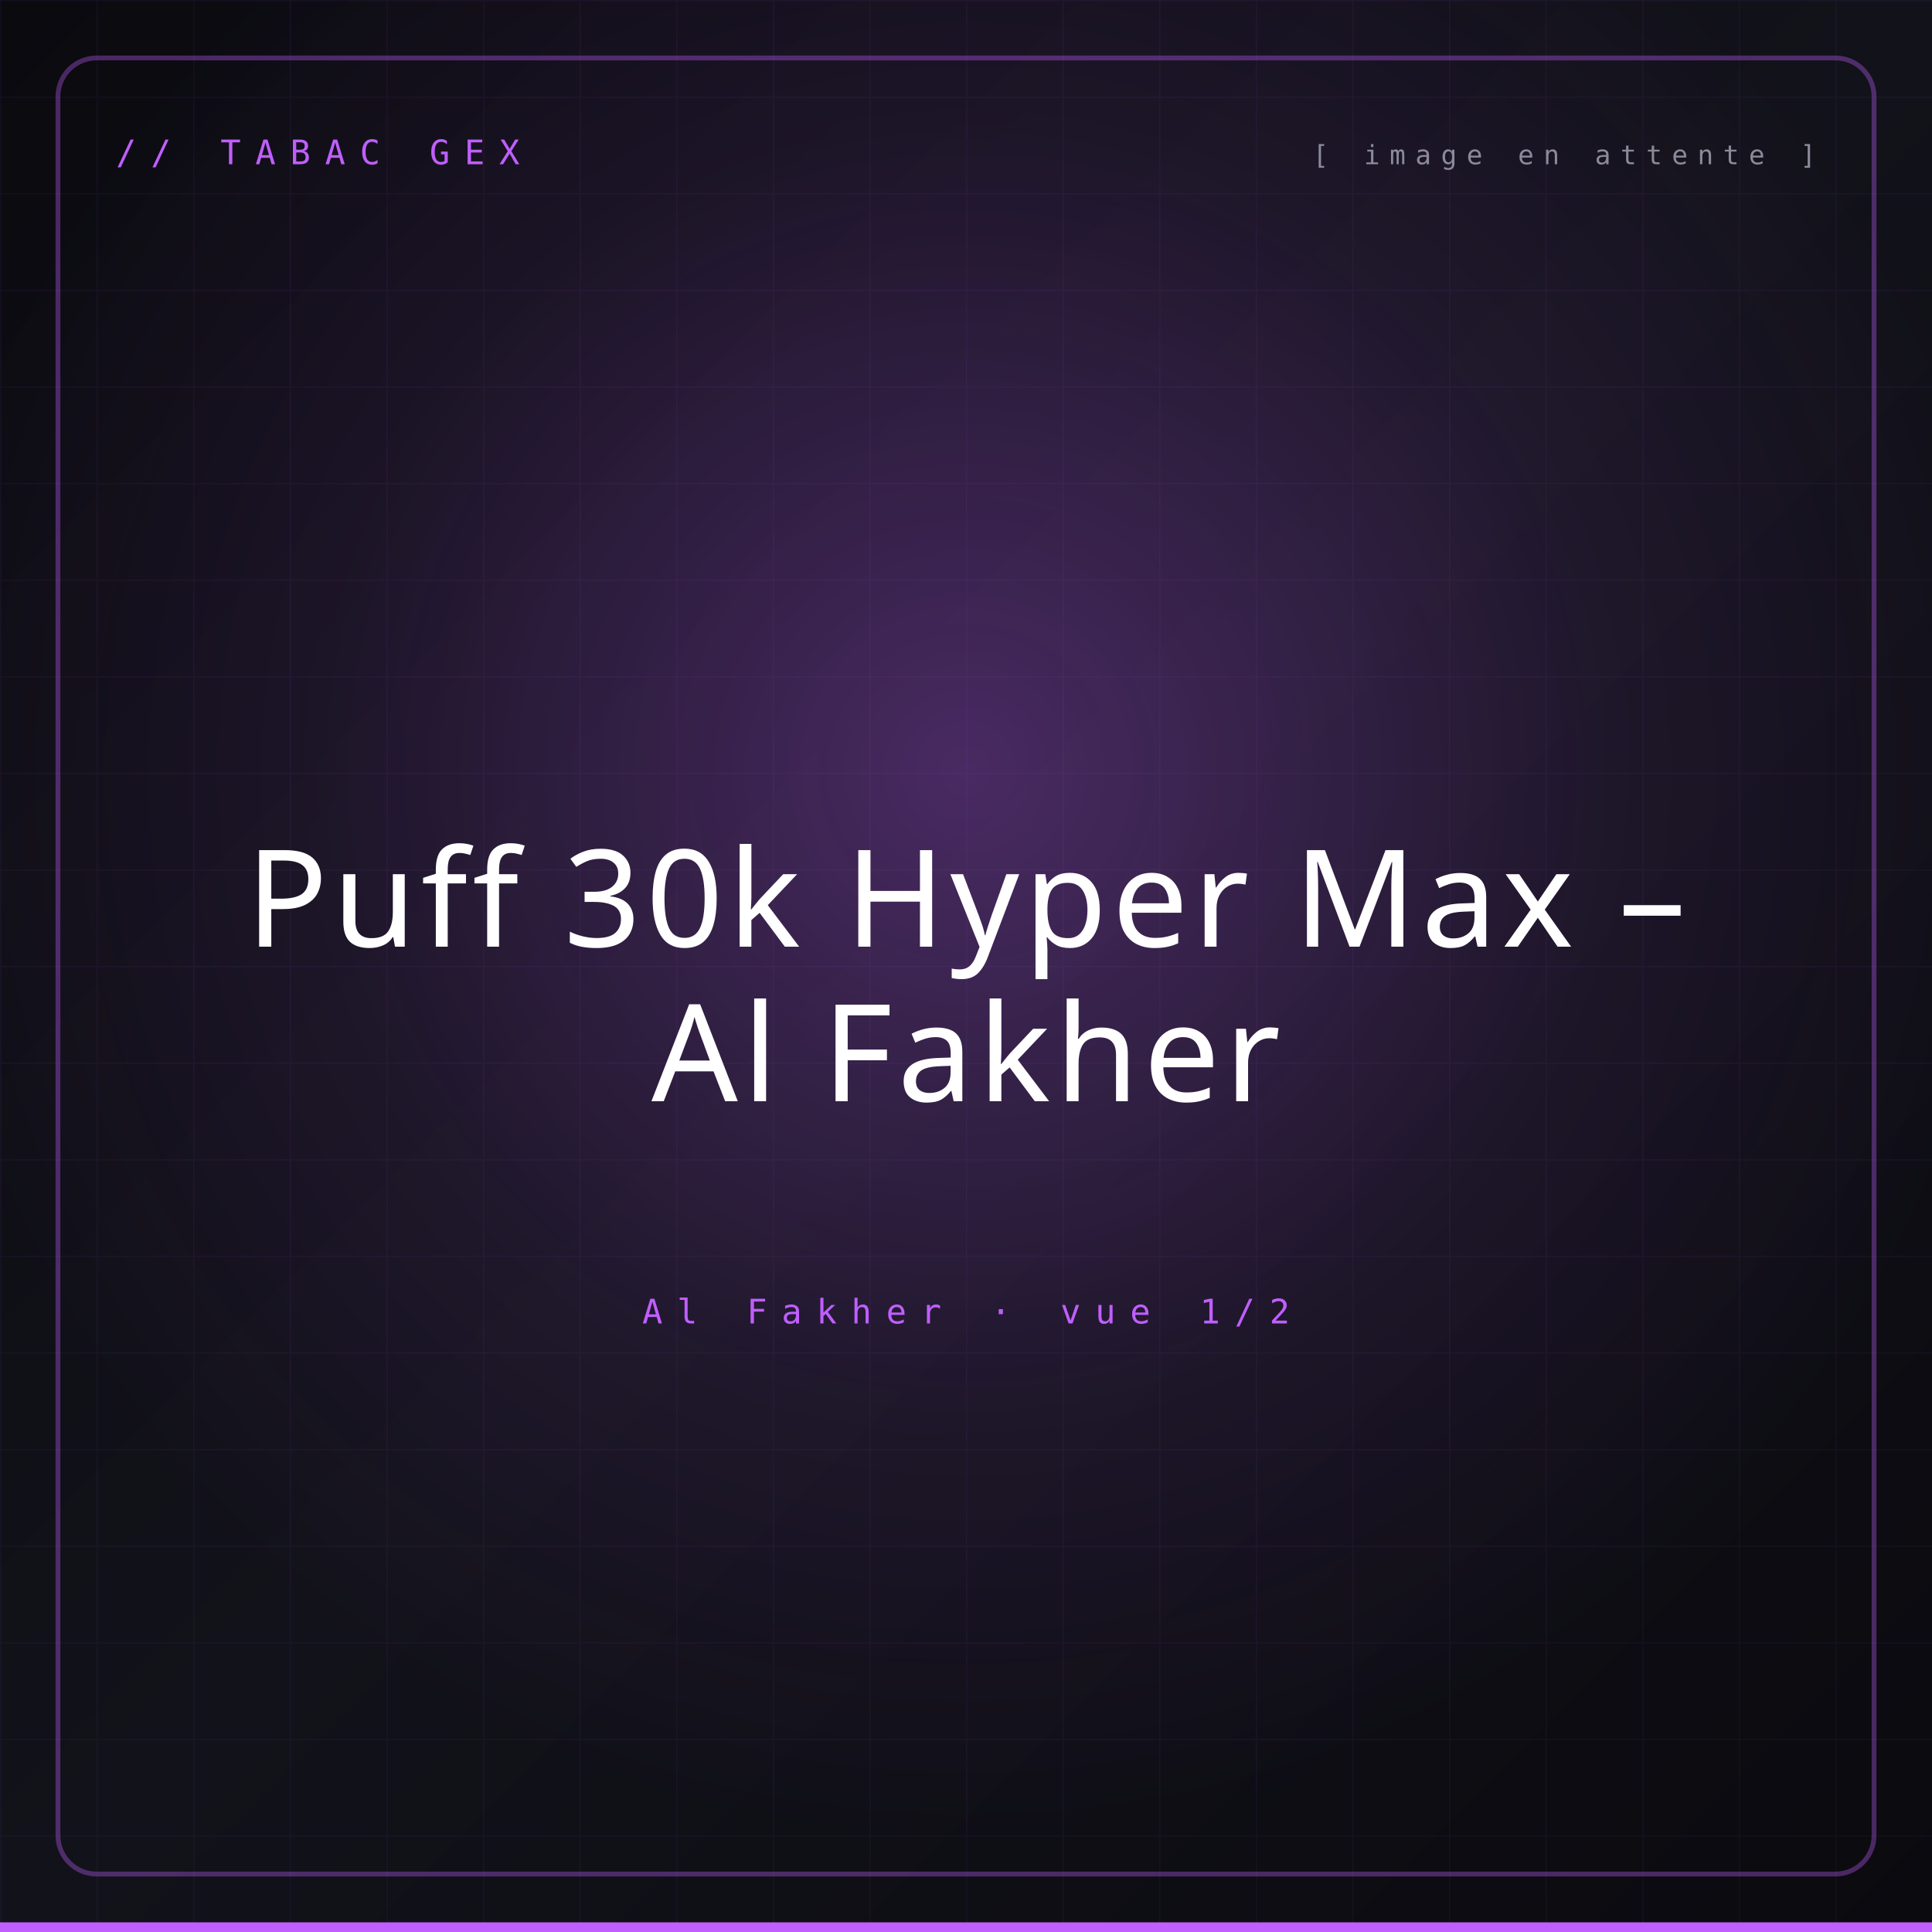
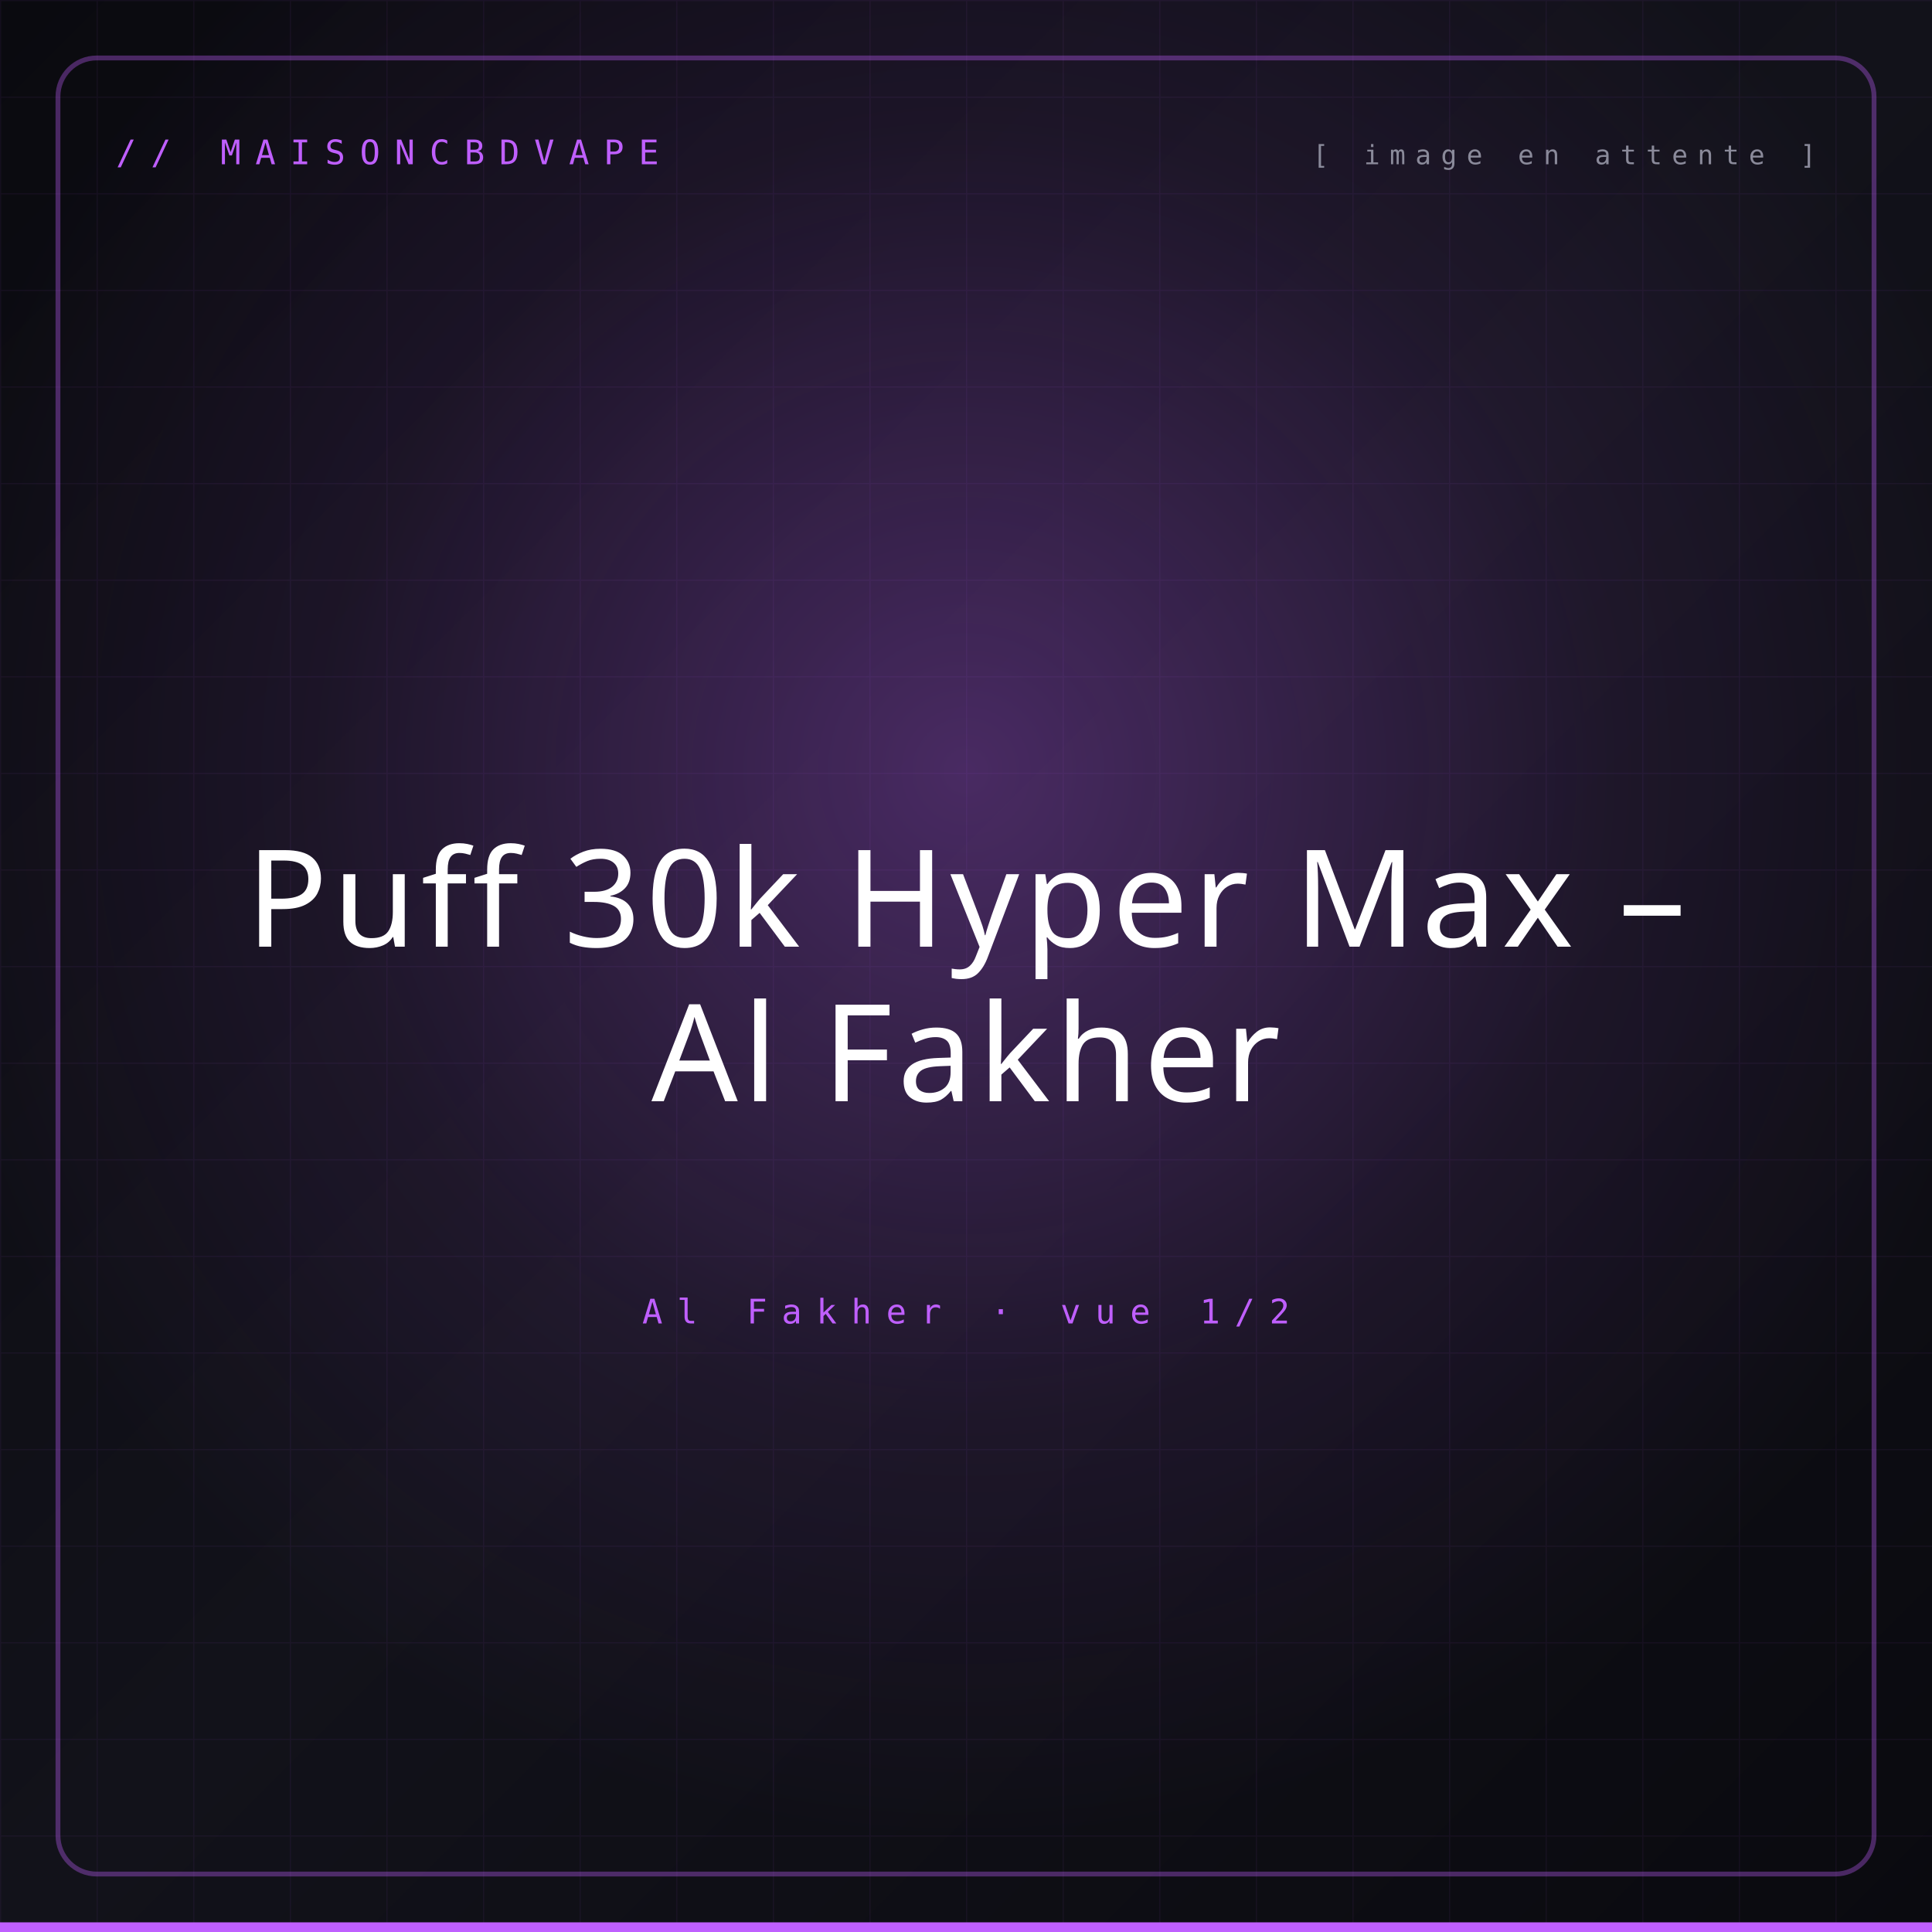
<svg xmlns="http://www.w3.org/2000/svg" viewBox="0 0 800 800" width="800" height="800" role="img" aria-label="Puff 30k Hyper Max – Al Fakher">
  <defs>
    <linearGradient id="bgGrad" x1="0%" y1="0%" x2="100%" y2="100%">
      <stop offset="0%" stop-color="#0A0A0F" />
      <stop offset="50%" stop-color="#12121A" />
      <stop offset="100%" stop-color="#0A0A0F" />
    </linearGradient>
    <radialGradient id="accentGlow" cx="50%" cy="40%" r="55%">
      <stop offset="0%" stop-color="#BF5FFF" stop-opacity="0.32" />
      <stop offset="60%" stop-color="#BF5FFF" stop-opacity="0.08" />
      <stop offset="100%" stop-color="#BF5FFF" stop-opacity="0" />
    </radialGradient>
    <pattern id="grid" width="40" height="40" patternUnits="userSpaceOnUse">
      <path d="M 40 0 L 0 0 0 40" fill="none" stroke="#BF5FFF" stroke-opacity="0.06" stroke-width="1" />
    </pattern>
  </defs>
  <rect width="800" height="800" fill="url(#bgGrad)" />
  <rect width="800" height="800" fill="url(#grid)" />
  <rect width="800" height="800" fill="url(#accentGlow)" />
  <rect x="24" y="24" width="752" height="752" rx="16" ry="16" fill="none" stroke="#BF5FFF" stroke-opacity="0.35" stroke-width="2" />
-   <text x="48" y="68" fill="#BF5FFF" font-family="'Space Mono', monospace" font-size="14" letter-spacing="6" style="text-transform:uppercase;">// TABAC GEX</text>
+   <text x="48" y="68" fill="#BF5FFF" font-family="'Space Mono', monospace" font-size="14" letter-spacing="6" style="text-transform:uppercase;">// MAISONCBDVAPE</text>
  <text x="752" y="68" text-anchor="end" fill="#8A8A9A" font-family="'Space Mono', monospace" font-size="11" letter-spacing="4" style="text-transform:uppercase;">[ image en attente ]</text>
  <text x="400" y="392" text-anchor="middle" fill="#FFFFFF" font-family="'Bebas Neue', Impact, sans-serif" font-size="56" letter-spacing="2" style="text-transform:uppercase;">Puff 30k Hyper Max –</text>
  <text x="400" y="456" text-anchor="middle" fill="#FFFFFF" font-family="'Bebas Neue', Impact, sans-serif" font-size="56" letter-spacing="2" style="text-transform:uppercase;">Al Fakher</text>
  <text x="400" y="548" text-anchor="middle" fill="#BF5FFF" font-family="'Space Mono', monospace" font-size="14" letter-spacing="6" style="text-transform:uppercase;">Al Fakher · vue 1/2</text>
  <rect x="0" y="796" width="800" height="4" fill="#BF5FFF" />
</svg>
